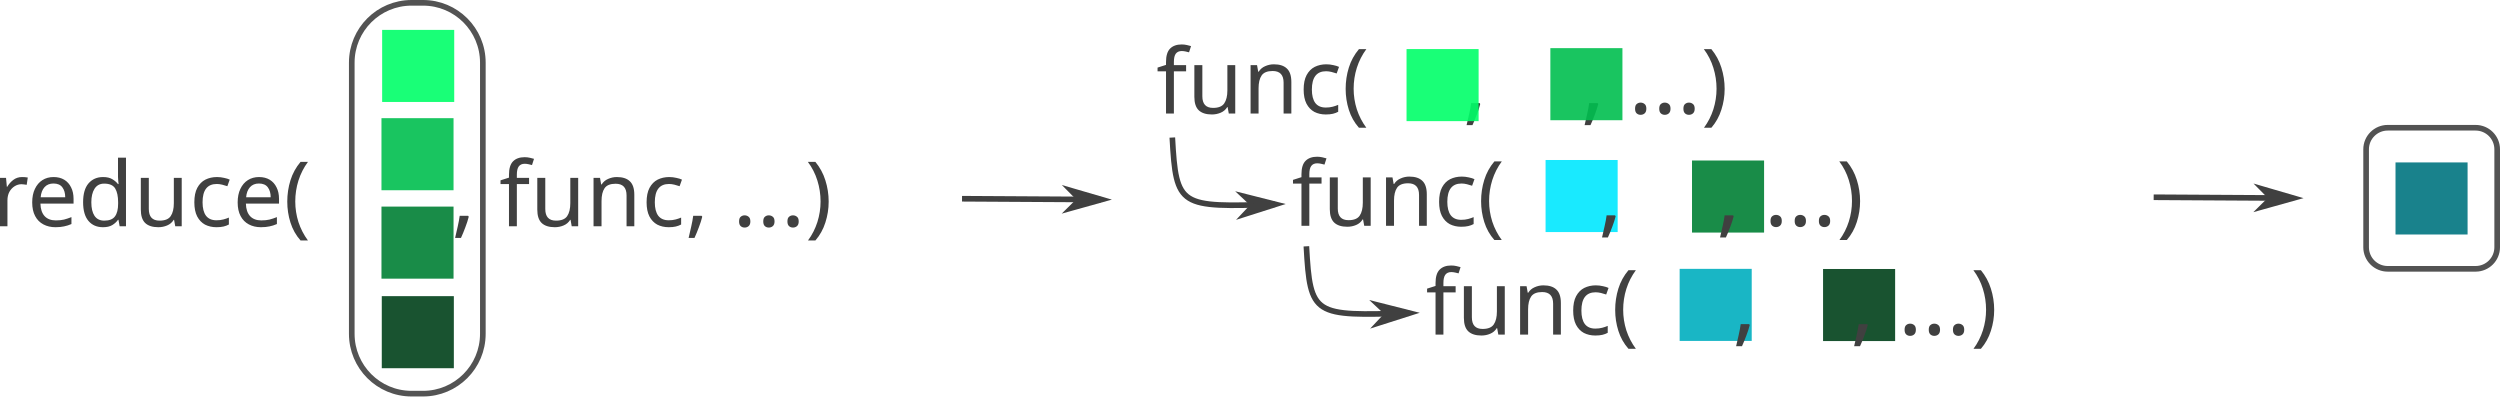
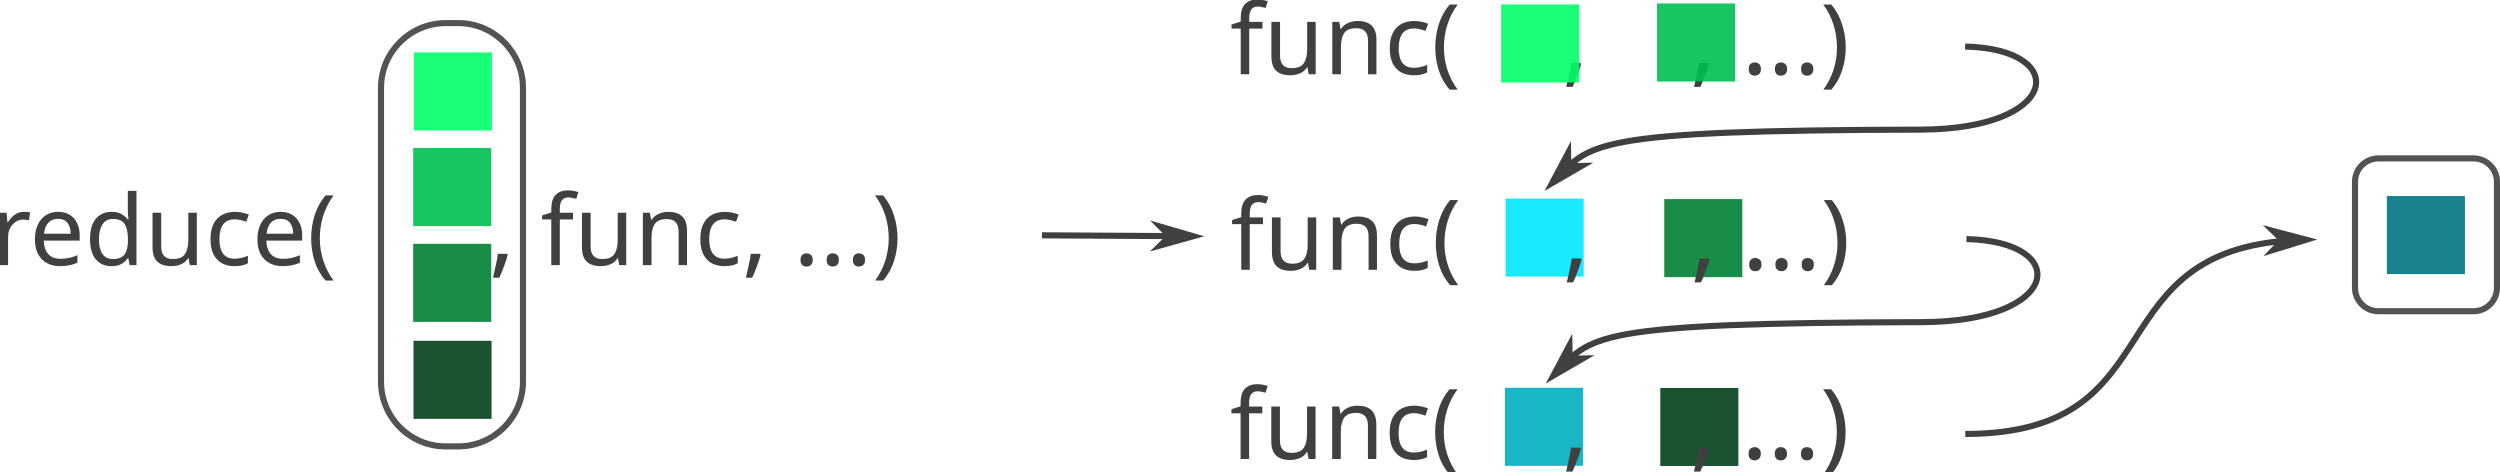
- <svg xmlns="http://www.w3.org/2000/svg" width="443.289" height="70.301" version="1.1" viewBox="0 0 443.289 70.301" xml:space="preserve" id="svg318">
-   <defs id="defs106">
-     <marker id="ExperimentalArrow" refX="5" refY="3" orient="auto-start-reverse">
-       <path style="fill:context-stroke;stroke:#404040;stroke-opacity:1" d="M 10,3 0,6 V 0 Z" id="path1731" />
+ <svg xmlns="http://www.w3.org/2000/svg" width="409.29" height="77.249" version="1.1" viewBox="0 0 409.29 77.249" xml:space="preserve">
+   <defs>
+     <marker id="marker1592" overflow="visible" orient="auto">
+       <path transform="matrix(-.4 0 0 -.4 -4 0)" d="m0 0 5-5-17.5 5 17.5 5z" fill="#404040" fill-rule="evenodd" stroke="#404040" stroke-width="1pt" />
    </marker>
-     <marker style="overflow:visible" id="Arrow1Lstart" refX="0" refY="0" orient="auto">
-       <path transform="matrix(0.8,0,0,0.8,10,0)" style="fill:#404040;fill-opacity:1;fill-rule:evenodd;stroke:#404040;stroke-width:1pt;stroke-opacity:1" d="M 0,0 5,-5 -12.5,0 5,5 Z" id="path1478" />
+     <marker id="marker1741" overflow="visible" orient="auto">
+       <path transform="matrix(-.4 0 0 -.4 -4 0)" d="m0 0 5-5-17.5 5 17.5 5z" fill="#404040" fill-rule="evenodd" stroke="#404040" stroke-width="1pt" />
    </marker>
-     <marker style="overflow:visible" id="Arrow1Sstart" refX="0" refY="0" orient="auto">
-       <path transform="matrix(0.2,0,0,0.2,1.2,0)" style="fill:#404040;fill-opacity:1;fill-rule:evenodd;stroke:#404040;stroke-width:1pt;stroke-opacity:1" d="M 0,0 5,-5 -12.5,0 5,5 Z" id="path1490" />
-     </marker>
-     <marker style="overflow:visible" id="marker1741" refX="0" refY="0" orient="auto">
-       <path transform="matrix(-0.4,0,0,-0.4,-4,0)" style="fill:#404040;fill-opacity:1;fill-rule:evenodd;stroke:#404040;stroke-width:1pt;stroke-opacity:1" d="M 0,0 5,-5 -12.5,0 5,5 Z" id="path1487" />
-     </marker>
-     <clipPath id="clipPath7989">
-       <path d="m 479.34,168.8 h 56.828 v 22.594 H 479.34 Z" id="path4" />
-     </clipPath>
-     <clipPath id="clipPath8003">
-       <path d="m 506.81,175.09 h 8 v 8 h -8 z" id="path7" />
-     </clipPath>
-     <clipPath id="clipPath8013">
-       <path d="m 519.81,175.09 h 8 v 8 h -8 z" id="path10" />
-     </clipPath>
-     <clipPath id="clipPath8023">
-       <path d="m 492.47,150.07 h 56.828 v 22.594 H 492.47 Z" id="path13" />
-     </clipPath>
-     <clipPath id="clipPath8037">
-       <path d="m 519.93,156.28 h 8 v 8 h -8 z" id="path16" />
-     </clipPath>
-     <clipPath id="clipPath8047">
-       <path d="m 528.7,160.1 h 15.657 v 16.657 H 528.7 Z" id="path19" />
-     </clipPath>
-     <clipPath id="clipPath8061">
-       <path d="m 532.93,156.37 h 8 v 8 h -8 z" id="path22" />
-     </clipPath>
-     <clipPath id="clipPath8071">
-       <path d="m 505.59,131.35 h 56.828 v 22.594 H 505.59 Z" id="path25" />
-     </clipPath>
-     <clipPath id="clipPath8085">
-       <path d="m 533.06,137.46 h 8 v 8 h -8 z" id="path28" />
-     </clipPath>
-     <clipPath id="clipPath8095">
-       <path d="m 541.83,141.37 h 15.657 v 16.657 H 541.83 Z" id="path31" />
-     </clipPath>
-     <clipPath id="clipPath8109">
-       <path d="m 546.06,137.64 h 8 v 8 h -8 z" id="path34" />
-     </clipPath>
-     <clipPath id="clipPath8119">
-       <path d="m 547.06,118.64 h 8 v 8 h -8 z" id="path37" />
-     </clipPath>
-     <clipPath id="clipPath8129">
-       <path d="m 416.56,171.39 h 8 v 8 h -8 z" id="path40" />
-     </clipPath>
-     <clipPath id="clipPath8139">
-       <path d="m 429.56,171.39 h 8 v 8 h -8 z" id="path43" />
-     </clipPath>
-     <clipPath id="clipPath8149">
-       <path d="m 442.69,171.39 h 8 v 8 h -8 z" id="path46" />
-     </clipPath>
-     <clipPath id="clipPath8159">
-       <path d="m 455.82,171.39 h 8 v 8 h -8 z" id="path49" />
-     </clipPath>
-     <clipPath id="clipPath8169">
-       <path d="m 412.33,174.65 h 15.657 v 16.657 H 412.33 Z" id="path52" />
-     </clipPath>
-     <clipPath id="clipPath8183">
-       <path d="m 425.33,174.65 h 15.657 v 16.657 H 425.33 Z" id="path55" />
-     </clipPath>
-     <clipPath id="clipPath8197">
-       <path d="m 438.46,174.65 h 15.657 v 16.657 H 438.46 Z" id="path58" />
-     </clipPath>
-     <clipPath id="clipPath8211">
-       <path d="m 451.58,174.65 h 15.657 v 16.657 H 451.58 Z" id="path61" />
-     </clipPath>
-     <clipPath id="clipPath8225">
-       <path d="m 411.35,167.92 h 59.122 v 21.594 H 411.35 Z" id="path64" />
-     </clipPath>
-     <clipPath id="clipPath8237">
-       <path d="m 377.48,167.8 h 37.49 v 22.594 h -37.49 z" id="path67" />
-     </clipPath>
-     <clipPath id="clipPath8251">
-       <path d="m 470.36,177.21 h 12.992 v 5 H 470.36 Z" id="path70" />
-     </clipPath>
-     <clipPath id="clipPath8265">
-       <path d="m 556.36,120.14 h 12.992 v 5 H 556.36 Z" id="path73" />
-     </clipPath>
-     <clipPath id="clipPath8279">
-       <path d="m 570.62,118.64 h 8 v 8 h -8 z" id="path76" />
-     </clipPath>
-     <clipPath id="clipPath8289">
-       <path d="m 482.9,170.12 h 46.717 v 2.5 H 482.9 Z" id="path79" />
-     </clipPath>
-     <clipPath id="clipPath8301">
-       <path d="m 495.9,151.12 h 46.717 v 2.5 H 495.9 Z" id="path82" />
-     </clipPath>
-     <clipPath id="clipPath8313">
-       <path d="m 509.9,132.12 h 46.717 v 2.5 H 509.9 Z" id="path85" />
-     </clipPath>
-     <clipPath id="clipPath8325">
-       <path d="m 518.84,173.75 5.483,-8.003 -4.125,-2.826 -5.483,8.003 z" id="path88" />
-     </clipPath>
-     <clipPath id="clipPath8331">
-       <path d="M 0,0 H 1100 V 850 H 0 Z" id="path91" />
-     </clipPath>
-     <clipPath id="clipPath8345">
-       <path d="m 531.84,154.75 5.483,-8.003 -4.125,-2.826 -5.483,8.003 z" id="path94" />
-     </clipPath>
-     <clipPath id="clipPath8351">
-       <path d="M 0,0 H 1100 V 850 H 0 Z" id="path97" />
-     </clipPath>
-     <clipPath id="clipPath8365">
-       <path d="m 544.84,135.75 5.483,-8.003 -4.125,-2.826 -5.483,8.003 z" id="path100" />
-     </clipPath>
-     <clipPath id="clipPath8371">
-       <path d="M 0,0 H 1100 V 850 H 0 Z" id="path103" />
-     </clipPath>
    <marker id="Arrow1Mend" overflow="visible" orient="auto">
-       <path transform="matrix(-0.4,0,0,-0.4,-4,0)" d="M 0,0 5,-5 -12.5,0 5,5 Z" fill="#404040" fill-rule="evenodd" stroke="#404040" stroke-width="1pt" id="path7-9" />
-     </marker>
-     <marker id="marker6735" overflow="visible" orient="auto">
-       <path transform="matrix(-0.4,0,0,-0.4,-4,0)" d="M 0,0 5,-5 -12.5,0 5,5 Z" fill="#404040" fill-rule="evenodd" stroke="#404040" stroke-width="1pt" id="path4-6" />
+       <path transform="matrix(-.4 0 0 -.4 -4 0)" d="m0 0 5-5-17.5 5 17.5 5z" fill="#404040" fill-rule="evenodd" stroke="#404040" stroke-width="1pt" />
    </marker>
  </defs>
-   <g transform="matrix(1.3333,0,0,-1.3333,504.4165,744.0623)" id="g316">
-     <g id="g2053">
-       <text transform="scale(1,-1)" x="-379.412" y="-527.969" fill="#404040" font-family="Sans" font-size="12px" letter-spacing="0px" stroke-width="0.75px" word-spacing="0px" style="line-height:125%" xml:space="preserve" id="text14">
-         <tspan x="-379.412" y="-527.969" fill="#404040" stroke-width="0.75px" id="tspan12">reduce(      , func, ...)</tspan>
-       </text>
-       <g transform="translate(102.6001,-226.4443)" id="g28">
-         <rect transform="scale(1,-1)" x="-430.1" y="-780.53" width="9.585" height="9.585" fill="#00ff68" opacity="0.9" stroke-width="1" id="rect16" />
-         <g stroke-width="1" id="g24">
-           <rect transform="scale(1,-1)" x="-430.19" y="-768.79" width="9.585" height="9.585" fill="#00bf4f" opacity="0.9" id="rect18" />
-           <rect transform="scale(1,-1)" x="-430.19" y="-757.03" width="9.585" height="9.585" fill="#008034" opacity="0.9" id="rect20" />
-           <rect transform="scale(1,-1)" x="-430.15" y="-745.12" width="9.585" height="9.585" fill="#00401a" opacity="0.9" id="rect22" />
+   <g transform="matrix(1.3333 0 0 -1.3333 504.42 747.35)">
+     <text transform="scale(1,-1)" x="-379.412" y="-527.969" fill="#404040" font-family="Sans" font-size="12px" letter-spacing="0px" stroke-width=".75px" word-spacing="0px" style="line-height:125%" xml:space="preserve">
+       <tspan x="-379.412" y="-527.969" fill="#404040" stroke-width=".75px">reduce(      , func, ...)</tspan>
+     </text>
+     <g transform="translate(102.6 -226.44)">
+       <rect transform="scale(1,-1)" x="-430.1" y="-780.53" width="9.585" height="9.585" fill="#00ff68" opacity=".9" stroke-width="1" />
+       <g stroke-width="1">
+         <rect transform="scale(1,-1)" x="-430.19" y="-768.79" width="9.585" height="9.585" fill="#00bf4f" opacity=".9" />
+         <rect transform="scale(1,-1)" x="-430.19" y="-757.03" width="9.585" height="9.585" fill="#008034" opacity=".9" />
+         <rect transform="scale(1,-1)" x="-430.15" y="-745.12" width="9.585" height="9.585" fill="#00401a" opacity=".9" />
+       </g>
+       <rect transform="scale(1,-1)" x="-434.14" y="-784.13" width="17.431" height="51.977" ry="7.953" fill="none" opacity=".9" stroke="#404040" stroke-width=".75" />
+     </g>
+     <g transform="translate(-25.501)">
+       <g transform="translate(2.5035 12.175)">
+         <rect transform="scale(1,-1)" x="-62.246" y="-524.28" width="9.585" height="9.585" fill="#007480" opacity=".9" stroke-width="1" />
+         <rect transform="scale(1,-1)" x="-66.156" y="-528.9" width="17.431" height="18.762" ry="2.871" fill="none" opacity=".9" stroke="#404040" stroke-width=".75" />
+       </g>
+     </g>
+     <path d="m-250.38 531.63 18.452-0.109" fill="none" marker-end="url(#Arrow1Mend)" stroke="#404040" stroke-width=".75" />
+     <path d="m-137.01 507.24c26.504 0.035 15.228 23.287 41.749 23.848" fill="none" marker-end="url(#Arrow1Mend)" stroke="#404040" stroke-width=".75" />
+     <g transform="translate(74.546 -209.07)">
+       <g transform="translate(-78.739 232.37)">
+         <g transform="translate(-16.688 -136.28)">
+           <text transform="scale(1,-1)" x="-206.41" y="-664.388" fill="#404040" font-family="Sans" font-size="12px" letter-spacing="0px" stroke-width=".75px" word-spacing="0px" style="line-height:125%" xml:space="preserve">
+             <tspan x="-206.41" y="-664.388" fill="#404040" stroke-width=".75px">func(    ,    , ...)</tspan>
+           </text>
+           <rect transform="scale(1,-1)" x="-173.11" y="-672.96" width="9.585" height="9.585" fill="#00ff68" opacity=".9" stroke-width="1" />
        </g>
-         <rect transform="scale(1,-1)" x="-434.14" y="-784.13" width="17.431" height="51.977" ry="7.953" fill="none" opacity="0.9" stroke="#404040" stroke-width="0.75" id="rect26" />
+         <rect transform="scale(1,-1)" x="-170.67" y="-536.8" width="9.585" height="9.585" fill="#00bf4f" opacity=".9" stroke-width="1" />
      </g>
-       <g id="g1992" transform="translate(2.503513,12.17485)">
-         <rect transform="scale(1,-1)" x="-62.246" y="-524.285" width="9.585" height="9.585" fill="#007480" opacity="0.9" id="rect34" style="stroke-width:1" />
-         <rect transform="scale(1,-1)" x="-66.156" y="-528.897" width="17.431" height="18.762" ry="2.871" fill="none" opacity="0.9" stroke="#404040" stroke-width="0.451" id="rect40" style="stroke-width:0.75;stroke-miterlimit:4;stroke-dasharray:none" />
+       <path d="m-211.57 763.88c12.976-0.297 11.71-10.159-5.476-10.199-41.046-0.096-40.544-1.685-45.157-6.475" fill="none" marker-end="url(#marker1741)" stroke="#404040" stroke-width=".75" />
+       <g transform="translate(-96.687 226.29)">
+         <rect transform="scale(1,-1)" x="-171.31" y="-518.93" width="9.585" height="9.585" fill="#00e8ff" opacity=".9" stroke-width="1" />
+         <rect transform="scale(1,-1)" x="-151.83" y="-518.86" width="9.585" height="9.585" fill="#008034" opacity=".9" stroke-width="1" />
+         <text transform="scale(1,-1)" x="-205.085" y="-510.176" fill="#404040" font-family="Sans" font-size="12px" letter-spacing="0px" stroke-width=".75px" word-spacing="0px" style="line-height:125%" xml:space="preserve">
+           <tspan x="-205.085" y="-510.176" fill="#404040" stroke-width=".75px">func(    ,    , ...)</tspan>
+         </text>
      </g>
-       <path d="m -250.382,531.631 18.452,-0.109" fill="none" marker-end="url(#Arrow1Mend)" stroke="#404040" stroke-width="0.75" id="path74" />
-       <g id="g2015" transform="translate(-1.467595,14.85388)">
-         <g id="g1906">
-           <g transform="translate(-16.68826,-136.2788)" id="g50">
-             <text transform="scale(1,-1)" x="-206.41" y="-664.388" fill="#404040" font-family="Sans" font-size="12px" letter-spacing="0px" stroke-width="0.75px" word-spacing="0px" style="line-height:125%" xml:space="preserve" id="text46">
-               <tspan x="-206.41" y="-664.388" fill="#404040" stroke-width="0.75px" id="tspan44">func(    ,    , ...)</tspan>
-             </text>
-             <rect transform="scale(1,-1)" x="-173.11" y="-672.96" width="9.585" height="9.585" fill="#00ff68" opacity="0.9" stroke-width="1" id="rect48" />
-           </g>
-           <rect transform="scale(1,-1)" x="-170.672" y="-536.804" width="9.585" height="9.585" fill="#00bf4f" opacity="0.9" stroke-width="1" id="rect52" />
-         </g>
-         <g id="g1937" transform="translate(0,3.000075)">
-           <path d="m -220.948,521.916 c 0.512,-9.28 0.962,-9.271 13.602,-8.886" fill="none" marker-end="url(#marker6735)" stroke="#404040" stroke-width="0.75" id="path76-4" />
-           <g id="g1929">
-             <rect transform="scale(1,-1)" x="-171.307" y="-518.929" width="9.585" height="9.585" fill="#00e8ff" opacity="0.9" stroke-width="1" id="rect30" />
-             <rect transform="scale(1,-1)" x="-151.834" y="-518.862" width="9.585" height="9.585" fill="#008034" opacity="0.9" stroke-width="1" id="rect58" />
-             <text transform="scale(1,-1)" x="-205.085" y="-510.176" fill="#404040" font-family="Sans" font-size="12px" letter-spacing="0px" stroke-width="0.75px" word-spacing="0px" style="line-height:125%" xml:space="preserve" id="text1895">
-               <tspan x="-205.085" y="-510.176" fill="#404040" stroke-width="0.75px" id="tspan1893">func(    ,    , ...)</tspan>
-             </text>
-           </g>
-         </g>
-         <g id="g1971">
-           <rect transform="scale(1,-1)" x="-153.478" y="-507.452" width="9.585" height="9.585" fill="#00aebf" opacity="0.9" id="rect32" style="stroke-width:1" />
-           <rect transform="scale(1,-1)" x="-134.406" y="-507.434" width="9.585" height="9.585" fill="#00401a" opacity="0.9" stroke-width="1" id="rect64" />
-           <path d="m -203.119,510.451 c 0.512,-9.28 0.962,-9.271 13.602,-8.886" fill="none" marker-end="url(#marker6735)" stroke="#404040" stroke-width="0.75" id="path1939" />
-           <text transform="scale(1,-1)" x="-187.255" y="-498.712" fill="#404040" font-family="Sans" font-size="12px" letter-spacing="0px" stroke-width="0.75px" word-spacing="0px" style="line-height:125%" xml:space="preserve" id="text1947">
-             <tspan x="-187.255" y="-498.712" fill="#404040" stroke-width="0.75px" id="tspan1945">func(    ,    , ...)</tspan>
-           </text>
-         </g>
+       <g transform="translate(-17.723 29.132)">
+         <rect transform="scale(1,-1)" x="-250.35" y="-692.85" width="9.585" height="9.585" fill="#00aebf" opacity=".9" stroke-width="1" />
+         <rect transform="scale(1,-1)" x="-231.28" y="-692.83" width="9.585" height="9.585" fill="#00401a" opacity=".9" stroke-width="1" />
+         <text transform="scale(1,-1)" x="-284.127" y="-684.107" fill="#404040" font-family="Sans" font-size="12px" letter-spacing="0px" stroke-width=".75px" word-spacing="0px" style="line-height:125%" xml:space="preserve">
+           <tspan x="-284.127" y="-684.107" fill="#404040" stroke-width=".75px">func(    ,    , ...)</tspan>
+         </text>
      </g>
-       <path d="m -91.905,531.828 18.452,-0.109" fill="none" marker-end="url(#Arrow1Mend)" stroke="#404040" stroke-width="0.75" id="path1994" />
+       <path d="m-211.41 740.24c12.976-0.297 11.71-10.159-5.476-10.199-41.046-0.096-40.544-1.685-45.157-6.475" fill="none" marker-end="url(#marker1592)" stroke="#404040" stroke-width=".75" />
    </g>
  </g>
</svg>
